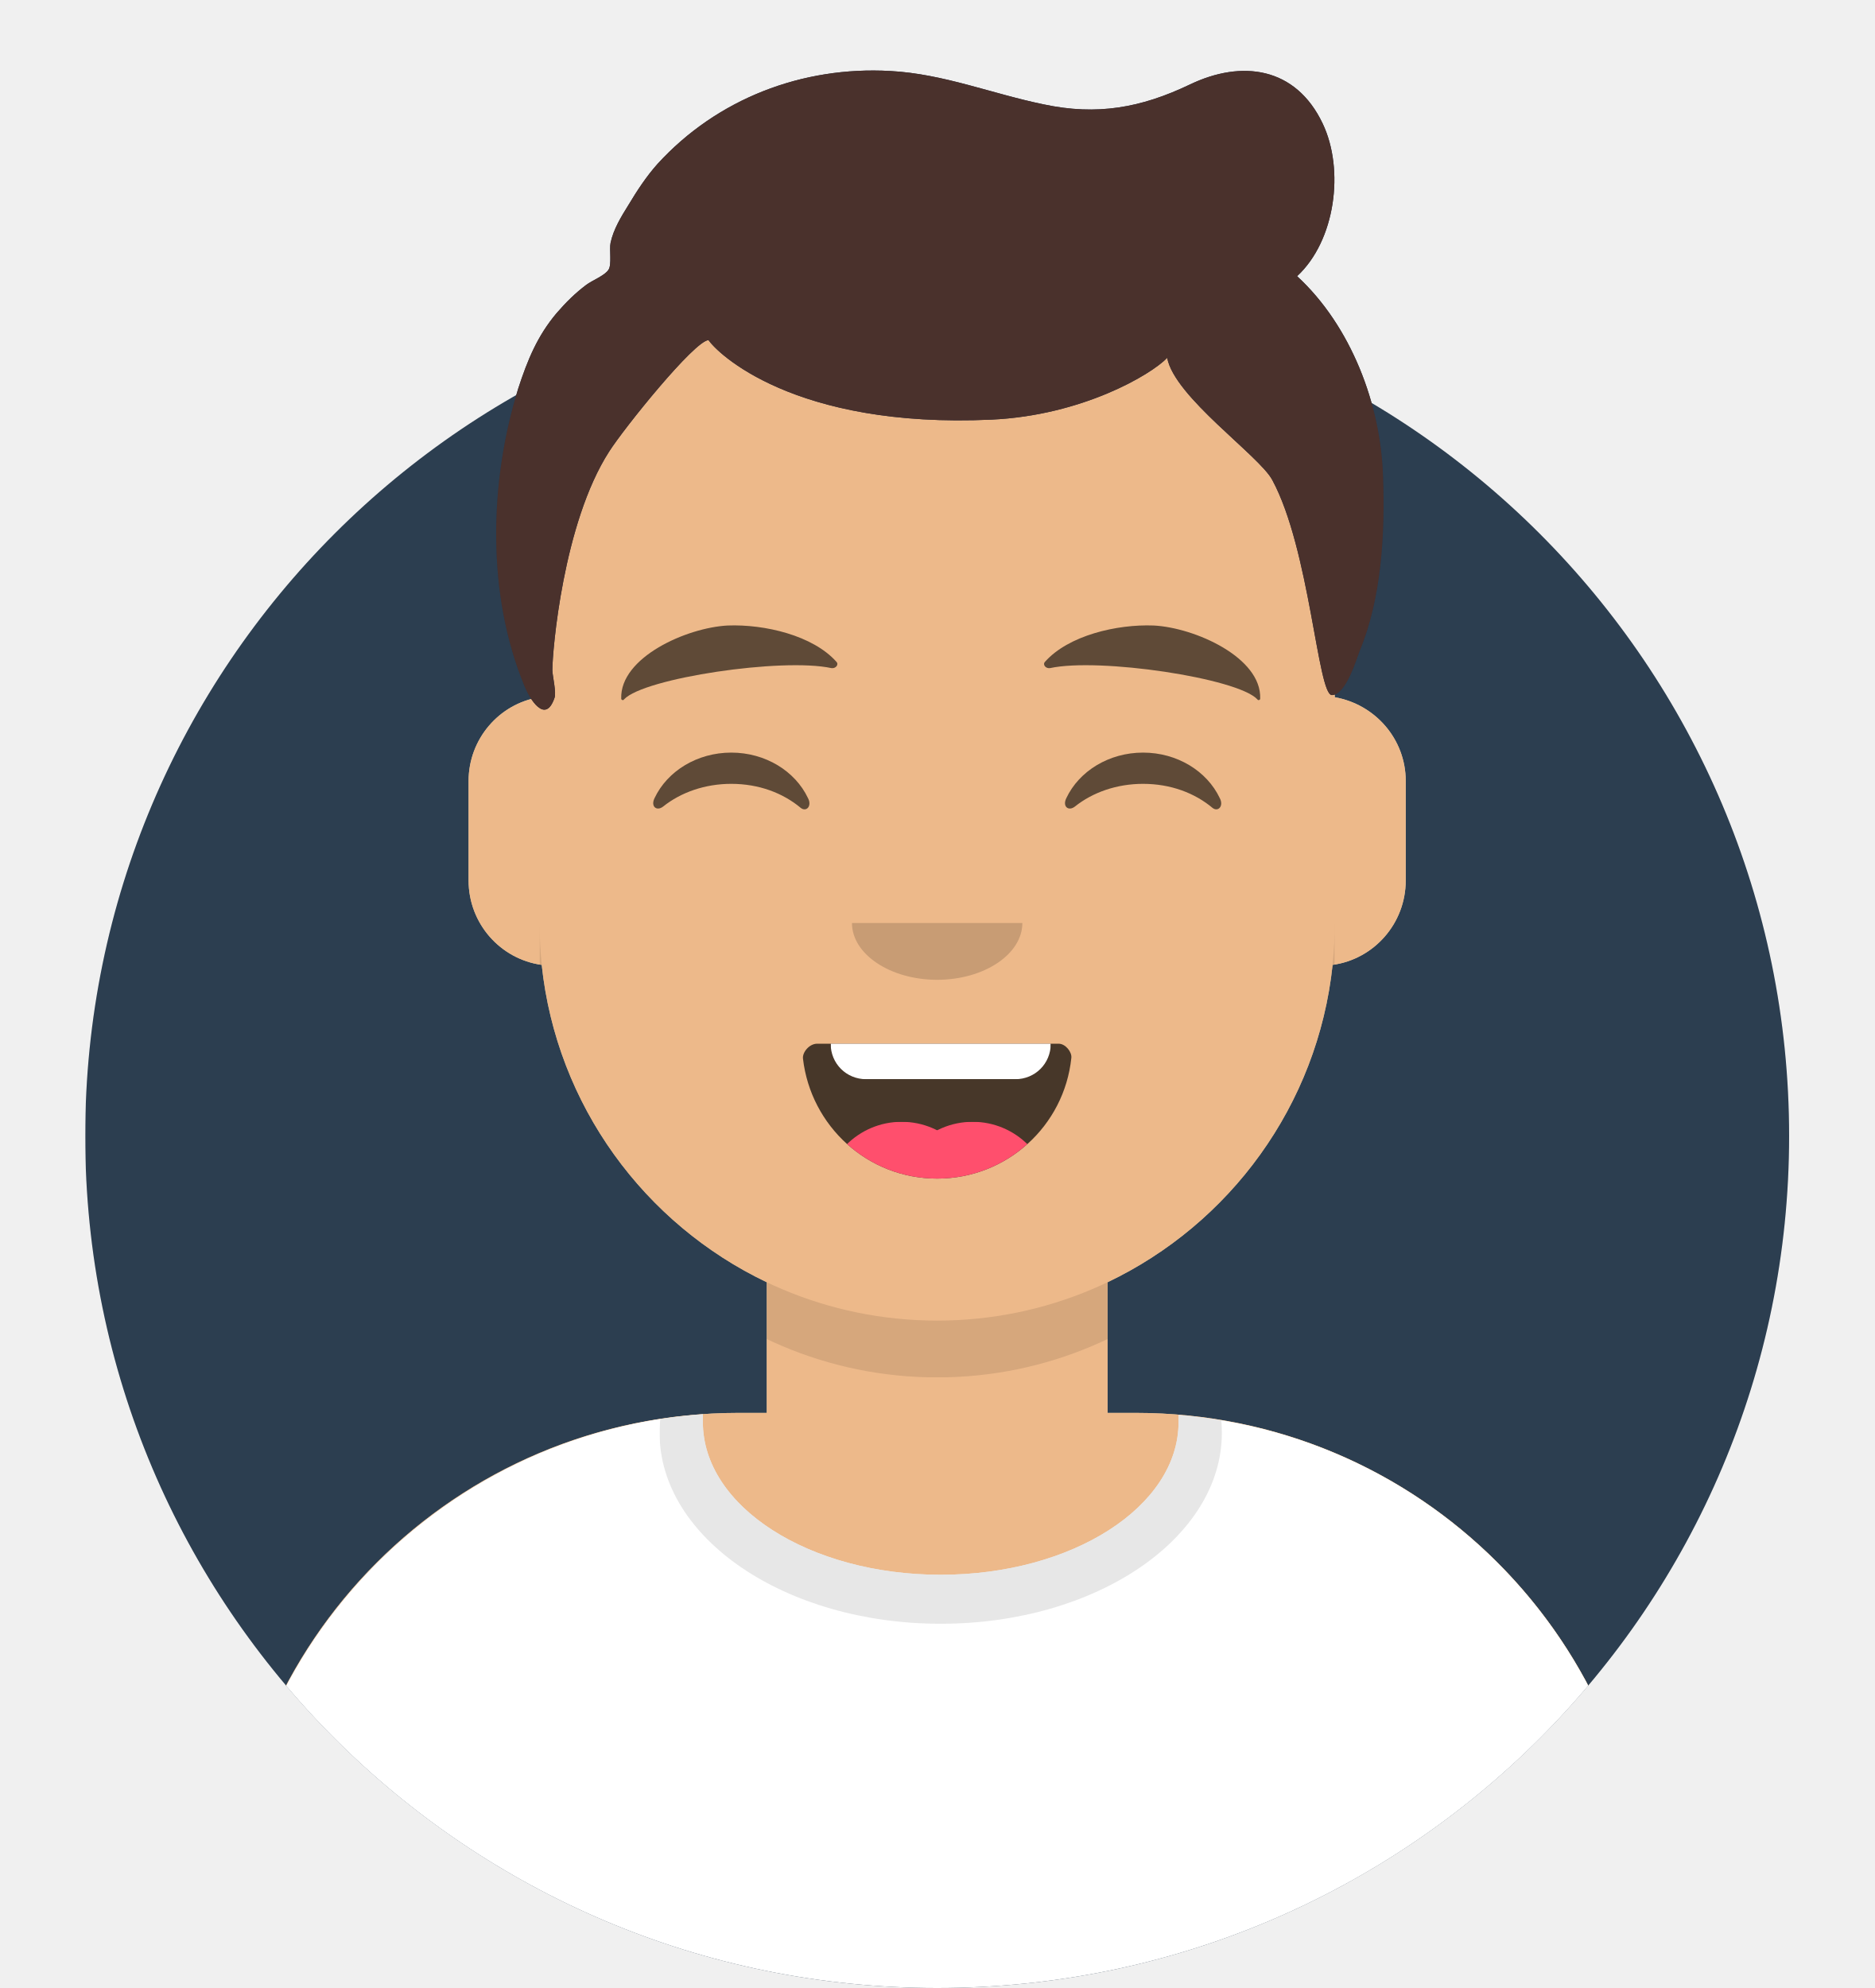
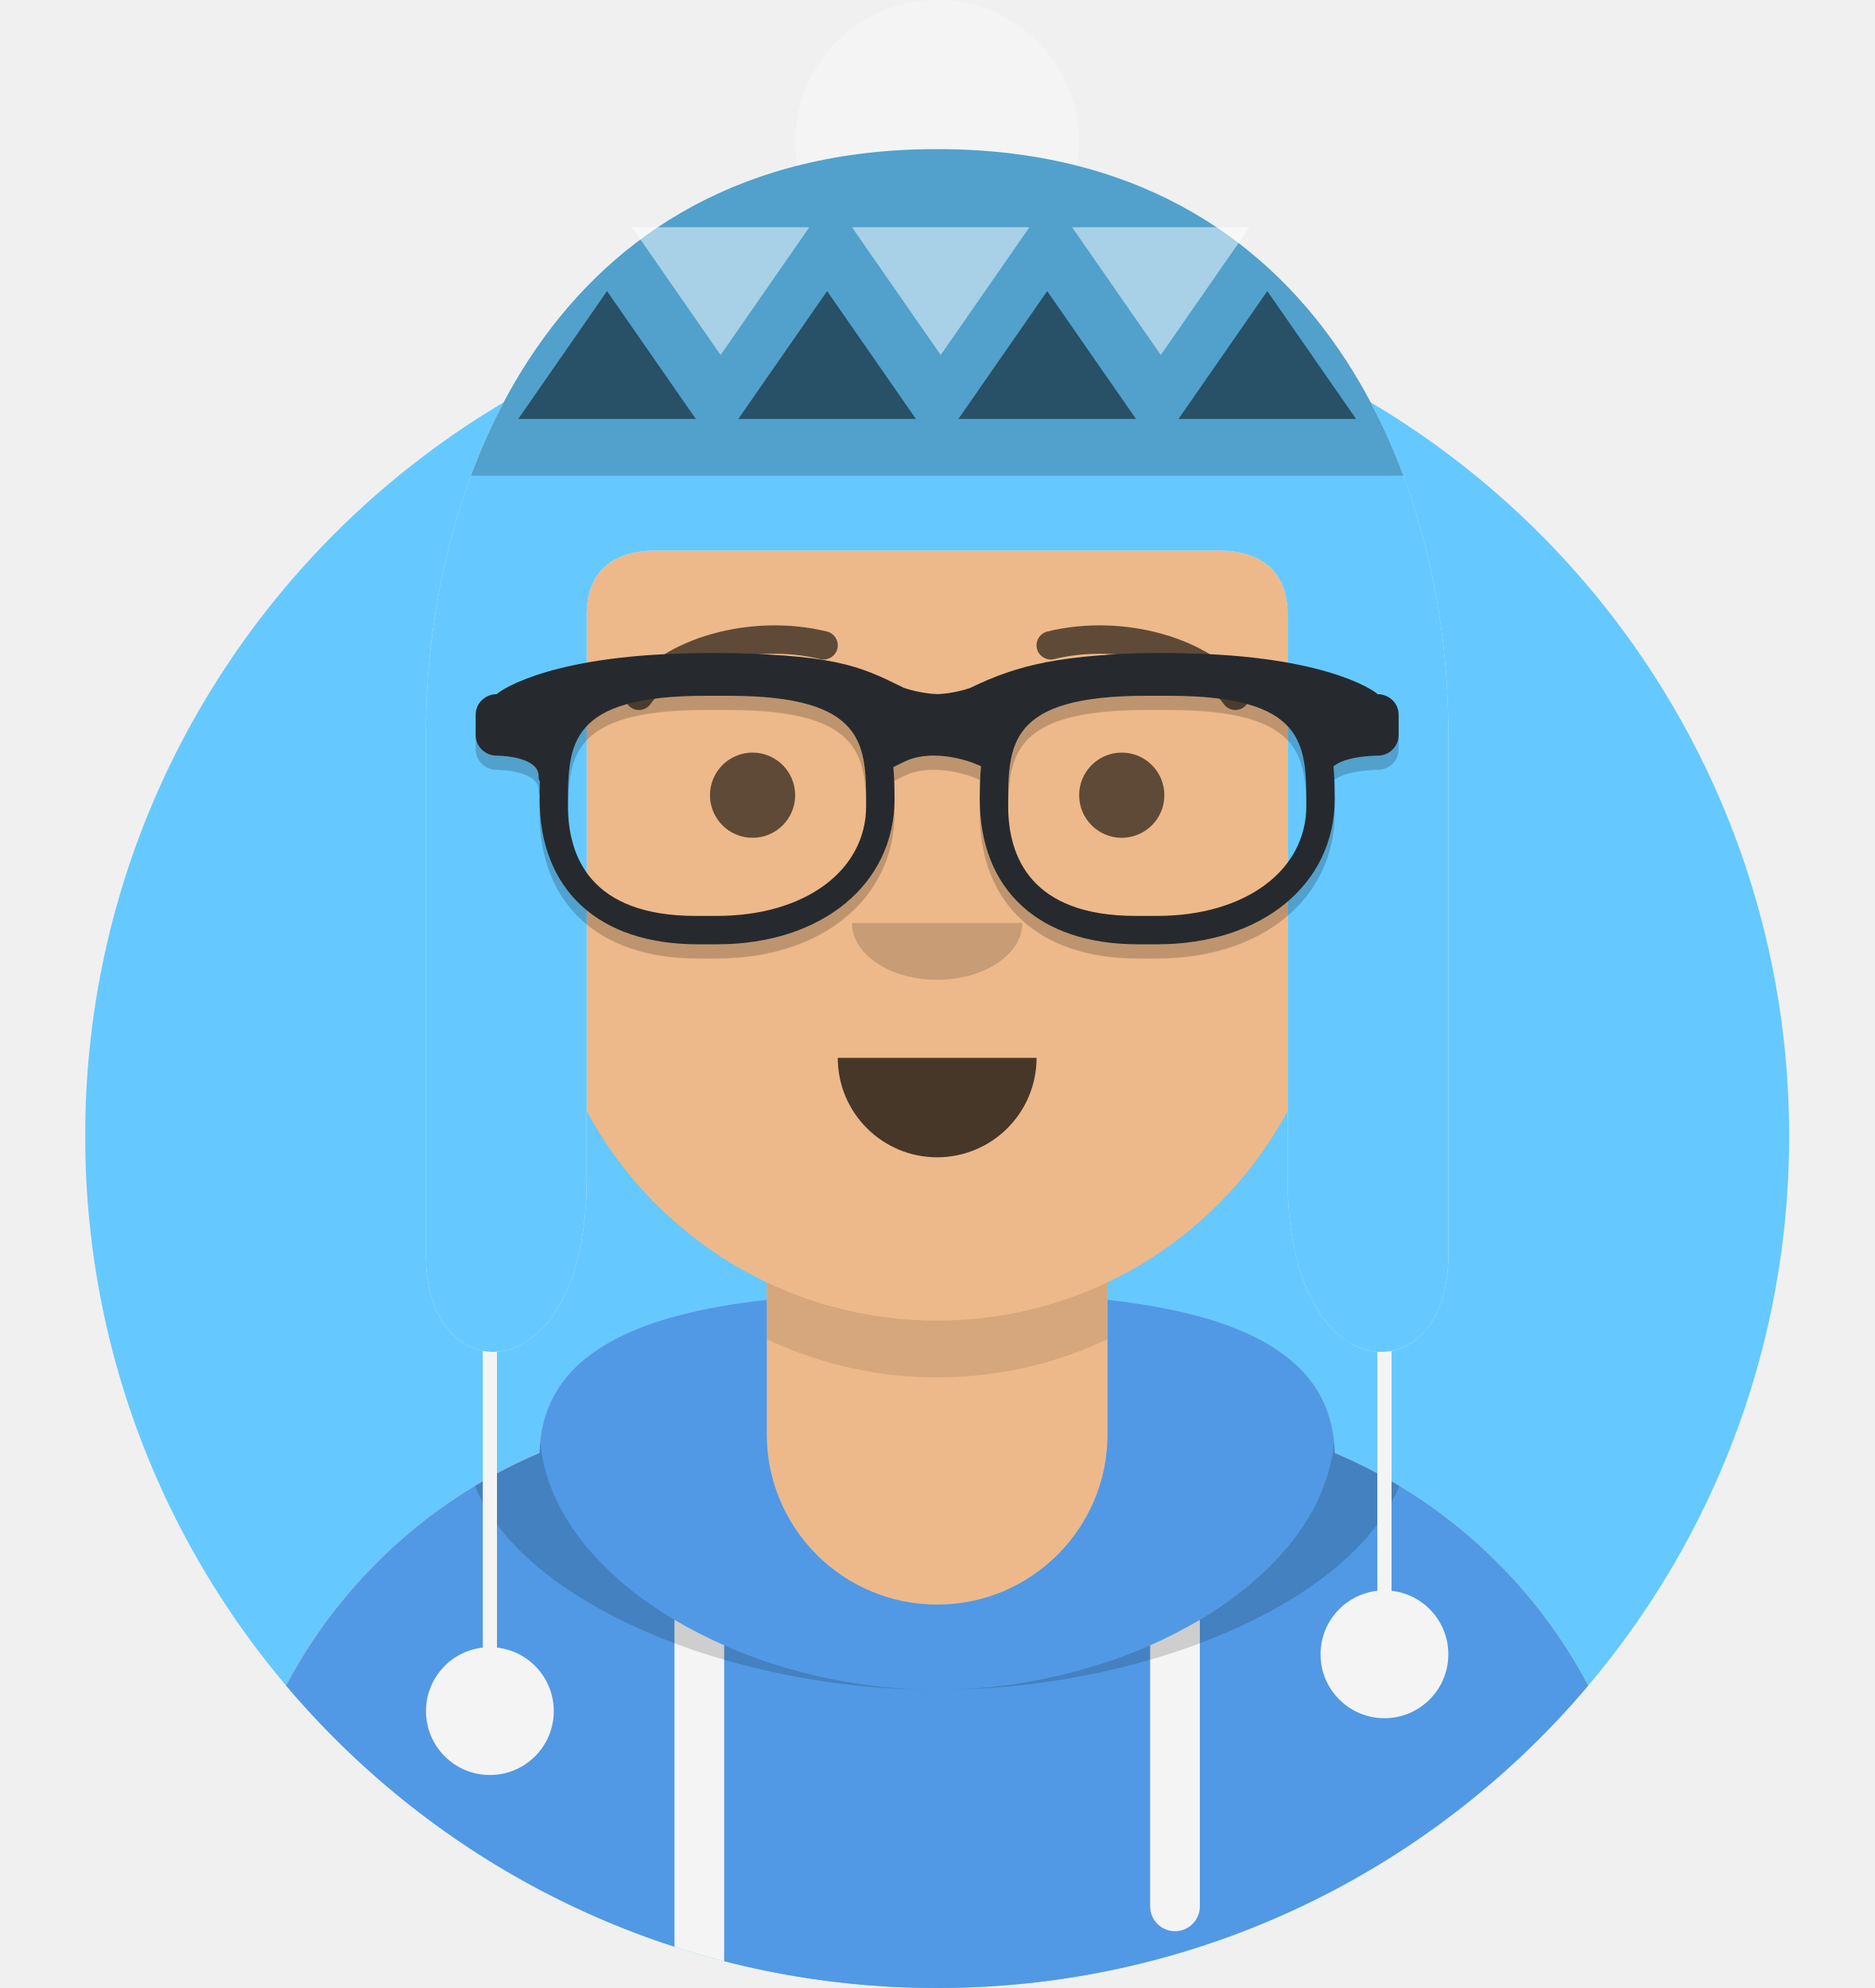
- <svg xmlns="http://www.w3.org/2000/svg" version="1.1" id="Layer_1" x="0px" y="0px" viewBox="0 0 264 280" style="enable-background:new 0 0 264 280;" xml:space="preserve">
-   <style type="text/css">
- 	.st0{fill-rule:evenodd;clip-rule:evenodd;fill:#E6E6E6;}
- 	.st1{filter:url(#Adobe_OpacityMaskFilter);}
- 	.st2{fill-rule:evenodd;clip-rule:evenodd;fill:#FFFFFF;}
- 	.st3{mask:url(#mask-2_1_);}
- 	.st4{fill-rule:evenodd;clip-rule:evenodd;fill:#2C3E50;}
- 	.st5{filter:url(#Adobe_OpacityMaskFilter_1_);}
- 	.st6{mask:url(#mask-4_1_);}
- 	.st7{fill-rule:evenodd;clip-rule:evenodd;fill:#D0C6AC;}
- 	.st8{filter:url(#Adobe_OpacityMaskFilter_2_);}
- 	.st9{mask:url(#mask-6_1_);}
- 	.st10{fill-rule:evenodd;clip-rule:evenodd;fill:#EDB98A;}
- 	.st11{filter:url(#Adobe_OpacityMaskFilter_3_);}
- 	.st12{mask:url(#mask-6_2_);fill-rule:evenodd;clip-rule:evenodd;fill-opacity:0.1;}
- 	.st13{filter:url(#Adobe_OpacityMaskFilter_4_);}
- 	.st14{mask:url(#react-mask-952_1_);}
- 	.st15{filter:url(#Adobe_OpacityMaskFilter_5_);}
- 	.st16{opacity:0.6;mask:url(#react-mask-952_2_);}
- 	.st17{fill-rule:evenodd;clip-rule:evenodd;fill-opacity:0.16;}
- 	.st18{fill-rule:evenodd;clip-rule:evenodd;fill-opacity:0.7;}
- 	.st19{filter:url(#Adobe_OpacityMaskFilter_6_);}
- 	.st20{mask:url(#react-mask-934_1_);fill-rule:evenodd;clip-rule:evenodd;fill:#FFFFFF;}
- 	.st21{filter:url(#Adobe_OpacityMaskFilter_7_);}
- 	.st22{mask:url(#react-mask-934_2_);}
- 	.st23{fill-rule:evenodd;clip-rule:evenodd;fill:#FF4F6D;}
- 	.st24{fill-rule:evenodd;clip-rule:evenodd;fill-opacity:0.6;}
- 	.st25{filter:url(#Adobe_OpacityMaskFilter_8_);}
- 	.st26{mask:url(#react-mask-925_1_);}
- 	.st27{fill-rule:evenodd;clip-rule:evenodd;fill:#28354B;}
- 	.st28{filter:url(#Adobe_OpacityMaskFilter_9_);}
- 	.st29{mask:url(#react-mask-924_1_);}
- 	.st30{fill-rule:evenodd;clip-rule:evenodd;fill:#4A312C;}
- </style>
-   <g>
-     <g transform="translate(-825, -1100)">
+ <svg xmlns="http://www.w3.org/2000/svg" xmlns:xlink="http://www.w3.org/1999/xlink" width="264px" height="280px" viewBox="0 0 264 280" version="1.1">
+   <defs>
+     <circle id="path-1" cx="120" cy="120" r="120" />
+     <path d="M12,160 C12,226.274 65.726,280 132,280 C198.274,280 252,226.274 252,160 L264,160 L264,-1.42108547e-14 L-3.19744231e-14,-1.42108547e-14 L-3.19744231e-14,160 L12,160 Z" id="path-3" />
+     <path d="M124,144.611 L124,163 L128,163 L128,163 C167.765,163 200,195.235 200,235 L200,244 L0,244 L0,235 C-4.86974701e-15,195.235 32.235,163 72,163 L72,163 L76,163 L76,144.611 C58.763,136.422 46.372,119.687 44.305,99.881 C38.48,99.058 34,94.052 34,88 L34,74 C34,68.054 38.325,63.118 44,62.166 L44,56 L44,56 C44,25.072 69.072,5.68137151e-15 100,0 L100,0 L100,0 C130.928,-5.68137151e-15 156,25.072 156,56 L156,62.166 C161.675,63.118 166,68.054 166,74 L166,88 C166,94.052 161.52,99.058 155.695,99.881 C153.628,119.687 141.237,136.422 124,144.611 Z" id="path-5" />
+   </defs>
+   <g id="Avataaar" stroke="none" stroke-width="1" fill="none" fill-rule="evenodd">
+     <g transform="translate(-825, -1100)" id="Avataaar/Circle">
      <g transform="translate(825, 1100)">
-         <g id="Circle" transform="translate(12, 40)">
-           <g id="Circle-Background">
-             <circle class="st0" cx="120" cy="120" r="120" />
-           </g>
-           <defs>
-             <filter id="Adobe_OpacityMaskFilter" filterUnits="userSpaceOnUse" x="0" y="0" width="240" height="240">
-               <feColorMatrix type="matrix" values="1 0 0 0 0  0 1 0 0 0  0 0 1 0 0  0 0 0 1 0" />
-             </filter>
-           </defs>
-           <mask maskUnits="userSpaceOnUse" x="0" y="0" width="240" height="240" id="mask-2_1_">
-             <g class="st1">
-               <circle id="path-1_1_" class="st2" cx="120" cy="120" r="120" />
-             </g>
+         <g id="Circle" stroke-width="1" fill-rule="evenodd" transform="translate(12, 40)">
+           <mask id="mask-2" fill="white">
+             <use xlink:href="#path-1" />
          </mask>
-           <g class="st3">
-             <rect class="st4" width="240" height="240" />
+           <use id="Circle-Background" fill="#E6E6E6" xlink:href="#path-1" />
+           <g id="Color/Palette/Blue-01" mask="url(#mask-2)" fill="#65C9FF">
+             <rect id="🖍Color" x="0" y="0" width="240" height="240" />
          </g>
        </g>
-         <g id="Mask">
- 			</g>
-         <defs>
-           <filter id="Adobe_OpacityMaskFilter_1_" filterUnits="userSpaceOnUse" x="-1" y="0" width="265" height="280">
-             <feColorMatrix type="matrix" values="1 0 0 0 0  0 1 0 0 0  0 0 1 0 0  0 0 0 1 0" />
-           </filter>
-         </defs>
-         <mask maskUnits="userSpaceOnUse" x="-1" y="0" width="265" height="280" id="mask-4_1_">
-           <g class="st5">
-             <path id="path-3_1_" class="st2" d="M12,160c0,66.3,53.7,120,120,120s120-53.7,120-120h12V0H0v160H12z" />
-           </g>
+         <mask id="mask-4" fill="white">
+           <use xlink:href="#path-3" />
        </mask>
-         <g id="Avataaar" class="st6">
+         <g id="Mask" />
+         <g id="Avataaar" stroke-width="1" fill-rule="evenodd" mask="url(#mask-4)">
          <g id="Body" transform="translate(32, 36)">
-             <g>
-               <path class="st7" d="M124,144.6V163h4l0,0c39.8,0,72,32.2,72,72v9H0v-9c0-39.8,32.2-72,72-72l0,0h4v-18.4        c-17.2-8.2-29.6-24.9-31.7-44.7C38.5,99.1,34,94.1,34,88V74c0-5.9,4.3-10.9,10-11.8V56l0,0c0-30.9,25.1-56,56-56l0,0l0,0        c30.9,0,56,25.1,56,56v6.2c5.7,1,10,5.9,10,11.8v14c0,6.1-4.5,11.1-10.3,11.9C153.6,119.7,141.2,136.4,124,144.6z" />
-             </g>
-             <defs>
-               <filter id="Adobe_OpacityMaskFilter_2_" filterUnits="userSpaceOnUse" x="-32" y="0" width="264" height="244">
-                 <feColorMatrix type="matrix" values="1 0 0 0 0  0 1 0 0 0  0 0 1 0 0  0 0 0 1 0" />
-               </filter>
-             </defs>
-             <mask maskUnits="userSpaceOnUse" x="-32" y="0" width="264" height="244" id="mask-6_1_">
-               <g class="st8">
-                 <path id="path-5_1_" class="st2" d="M124,144.6V163h4l0,0c39.8,0,72,32.2,72,72v9H0v-9c0-39.8,32.2-72,72-72l0,0h4v-18.4         c-17.2-8.2-29.6-24.9-31.7-44.7C38.5,99.1,34,94.1,34,88V74c0-5.9,4.3-10.9,10-11.8V56l0,0c0-30.9,25.1-56,56-56l0,0l0,0         c30.9,0,56,25.1,56,56v6.2c5.7,1,10,5.9,10,11.8v14c0,6.1-4.5,11.1-10.3,11.9C153.6,119.7,141.2,136.4,124,144.6z" />
-               </g>
+             <mask id="mask-6" fill="white">
+               <use xlink:href="#path-5" />
            </mask>
-             <g class="st9">
-               <g id="Color" transform="translate(-32, 0)">
-                 <rect class="st10" width="264" height="244" />
+             <use fill="#D0C6AC" xlink:href="#path-5" />
+             <g id="Skin/👶🏽-03-Brown" mask="url(#mask-6)" fill="#EDB98A">
+               <g transform="translate(-32, 0)" id="Color">
+                 <rect x="0" y="0" width="264" height="244" />
              </g>
            </g>
+             <path d="M156,79 L156,102 C156,132.928 130.928,158 100,158 C69.072,158 44,132.928 44,102 L44,79 L44,94 C44,124.928 69.072,150 100,150 C130.928,150 156,124.928 156,94 L156,79 Z" id="Neck-Shadow" fill-opacity="0.1" fill="#000000" mask="url(#mask-6)" />
+           </g>
+           <g id="Clothing/Hoodie" transform="translate(0, 170)">
            <defs>
-               <filter id="Adobe_OpacityMaskFilter_3_" filterUnits="userSpaceOnUse" x="44" y="79" width="112" height="79">
-                 <feColorMatrix type="matrix" values="1 0 0 0 0  0 1 0 0 0  0 0 1 0 0  0 0 0 1 0" />
-               </filter>
+               <path d="M108,13.071 C90.081,15.076 76.28,20.552 76.004,34.645 C50.146,45.568 32,71.165 32,100.999 L32,100.999 L32,110 L232,110 L232,100.999 C232,71.165 213.854,45.568 187.996,34.645 C187.72,20.552 173.919,15.076 156,13.071 L156,32 L156,32 C156,45.255 145.255,56 132,56 L132,56 C118.745,56 108,45.255 108,32 L108,13.071 Z" id="react-path-68" />
            </defs>
-             <mask maskUnits="userSpaceOnUse" x="44" y="79" width="112" height="79" id="mask-6_2_">
-               <g class="st11">
-                 <path id="path-5_2_" class="st2" d="M124,144.6V163h4l0,0c39.8,0,72,32.2,72,72v9H0v-9c0-39.8,32.2-72,72-72l0,0h4v-18.4         c-17.2-8.2-29.6-24.9-31.7-44.7C38.5,99.1,34,94.1,34,88V74c0-5.9,4.3-10.9,10-11.8V56l0,0c0-30.9,25.1-56,56-56l0,0l0,0         c30.9,0,56,25.1,56,56v6.2c5.7,1,10,5.9,10,11.8v14c0,6.1-4.5,11.1-10.3,11.9C153.6,119.7,141.2,136.4,124,144.6z" />
+             <mask id="react-mask-69" fill="white">
+               <use xlink:href="#react-path-68" />
+             </mask>
+             <use id="Hoodie" fill="#B7C1DB" fill-rule="evenodd" xlink:href="#react-path-68" />
+             <g id="Color/Palette/Gray-01" mask="url(#react-mask-69)" fill-rule="evenodd" fill="#5199E4">
+               <rect id="🖍Color" x="0" y="0" width="264" height="110" />
+             </g>
+             <path d="M102,61.739 L102,110 L95,110 L95,58.15 C97.204,59.46 99.547,60.661 102,61.739 Z M169,58.15 L169,98.5 C169,100.433 167.433,102 165.5,102 C163.567,102 162,100.433 162,98.5 L162,61.739 C164.453,60.661 166.796,59.46 169,58.15 Z" id="Straps" fill="#F4F4F4" fill-rule="evenodd" mask="url(#react-mask-69)" />
+             <path d="M90.96,12.724 C75.909,15.571 65.5,21.243 65.5,32.308 C65.5,52.02 98.538,68 132,68 C165.462,68 198.5,52.02 198.5,32.308 C198.5,21.243 188.091,15.571 173.04,12.724 C182.125,16.074 188,21.706 188,31.077 C188,51.469 160.179,68 132,68 C103.821,68 76,51.469 76,31.077 C76,21.706 81.875,16.074 90.96,12.724 Z" id="Shadow" fill-opacity="0.16" fill="#000000" fill-rule="evenodd" mask="url(#react-mask-69)" />
+           </g>
+           <g id="Face" transform="translate(76, 82)" fill="#000000">
+             <g id="Mouth/Default" transform="translate(2, 52)" fill-opacity="0.7">
+               <path d="M40,15 C40,22.732 46.268,29 54,29 L54,29 C61.732,29 68,22.732 68,15" id="Mouth" />
+             </g>
+             <g id="Nose/Default" transform="translate(28, 40)" fill-opacity="0.16">
+               <path d="M16,8 C16,12.418 21.373,16 28,16 L28,16 C34.627,16 40,12.418 40,8" id="Nose" />
+             </g>
+             <g id="Eyes/Default-😀" transform="translate(0, 8)" fill-opacity="0.6">
+               <circle id="Eye" cx="30" cy="22" r="6" />
+               <circle id="Eye" cx="82" cy="22" r="6" />
+             </g>
+             <g id="Eyebrow/Outline/Default" fill-opacity="0.6">
+               <g id="I-Browse" transform="translate(12, 6)">
+                 <path d="M3.63,11.159 C7.545,5.65 18.278,2.561 27.523,4.831 C28.596,5.095 29.679,4.439 29.942,3.366 C30.206,2.293 29.55,1.21 28.477,0.947 C17.74,-1.69 5.312,1.887 0.37,8.841 C-0.27,9.742 -0.059,10.99 0.841,11.63 C1.742,12.27 2.99,12.059 3.63,11.159 Z" id="Eyebrow" fill-rule="nonzero" />
+                 <path d="M61.63,11.159 C65.545,5.65 76.278,2.561 85.523,4.831 C86.596,5.095 87.679,4.439 87.942,3.366 C88.206,2.293 87.55,1.21 86.477,0.947 C75.74,-1.69 63.312,1.887 58.37,8.841 C57.73,9.742 57.941,10.99 58.841,11.63 C59.742,12.27 60.99,12.059 61.63,11.159 Z" id="Eyebrow" fill-rule="nonzero" transform="translate(73.00015, 6.039198) scale(-1, 1) translate(-73.00015, -6.039198) " />
              </g>
-             </mask>
-             <path id="Neck-Shadow" class="st12" d="M156,79v23c0,30.9-25.1,56-56,56s-56-25.1-56-56V79v15c0,30.9,25.1,56,56,56       s56-25.1,56-56V79z" />
-           </g>
-           <g transform="translate(0, 170)">
-             <g id="Clothes">
-               <path class="st0" d="M166,29.3c37,3,66,34,66,71.8v8.9H32v-8.9C32,63,61.6,31.8,99,29.2c0,0.4,0,0.7,0,1.1        c0,11.9,15,21.5,33.5,21.5S166,42.2,166,30.3C166,30,166,29.6,166,29.3z" />
-             </g>
-             <defs>
-               <filter id="Adobe_OpacityMaskFilter_4_" filterUnits="userSpaceOnUse" x="0" y="0" width="264" height="110">
-                 <feColorMatrix type="matrix" values="1 0 0 0 0  0 1 0 0 0  0 0 1 0 0  0 0 0 1 0" />
-               </filter>
-             </defs>
-             <mask maskUnits="userSpaceOnUse" x="0" y="0" width="264" height="110" id="react-mask-952_1_">
-               <g class="st13">
-                 <path id="react-path-951_1_" class="st2" d="M166,29.3c37,3,66,34,66,71.8v8.9H32v-8.9C32,63,61.6,31.8,99,29.2         c0,0.4,0,0.7,0,1.1c0,11.9,15,21.5,33.5,21.5S166,42.2,166,30.3C166,30,166,29.6,166,29.3z" />
-               </g>
-             </mask>
-             <g class="st14">
-               <rect class="st2" width="264" height="110" />
-             </g>
-             <defs>
-               <filter id="Adobe_OpacityMaskFilter_5_" filterUnits="userSpaceOnUse" x="92.9" y="4.9" width="79.3" height="53.8">
-                 <feColorMatrix type="matrix" values="1 0 0 0 0  0 1 0 0 0  0 0 1 0 0  0 0 0 1 0" />
-               </filter>
-             </defs>
-             <mask maskUnits="userSpaceOnUse" x="92.9" y="4.9" width="79.3" height="53.8" id="react-mask-952_2_">
-               <g class="st15">
-                 <path id="react-path-951_2_" class="st2" d="M166,29.3c37,3,66,34,66,71.8v8.9H32v-8.9C32,63,61.6,31.8,99,29.2         c0,0.4,0,0.7,0,1.1c0,11.9,15,21.5,33.5,21.5S166,42.2,166,30.3C166,30,166,29.6,166,29.3z" />
-               </g>
-             </mask>
-             <g id="Shadowy" class="st16">
-               <g transform="translate(92, 4)">
-                 <ellipse class="st17" cx="40.5" cy="27.8" rx="39.6" ry="26.9" />
-               </g>
-             </g>
-           </g>
-           <g id="Face" transform="translate(76, 82)">
-             <g transform="translate(2, 52)">
-               <g id="Mouth">
-                 <path class="st18" d="M35.1,15.1C36.2,24.6,44.2,32,54,32c9.8,0,17.9-7.4,18.9-17c0.1-0.8-0.8-2-1.8-2c-14.9,0-26.3,0-34,0         C36,13,35,14.2,35.1,15.1z" />
-               </g>
-               <defs>
-                 <filter id="Adobe_OpacityMaskFilter_6_" filterUnits="userSpaceOnUse" x="39" y="2" width="31" height="16">
-                   <feColorMatrix type="matrix" values="1 0 0 0 0  0 1 0 0 0  0 0 1 0 0  0 0 0 1 0" />
-                 </filter>
-               </defs>
-               <mask maskUnits="userSpaceOnUse" x="39" y="2" width="31" height="16" id="react-mask-934_1_">
-                 <g class="st19">
-                   <path id="react-path-933_1_" class="st2" d="M35.1,15.1C36.2,24.6,44.2,32,54,32c9.8,0,17.9-7.4,18.9-17          c0.1-0.8-0.8-2-1.8-2c-14.9,0-26.3,0-34,0C36,13,35,14.2,35.1,15.1z" />
-                 </g>
-               </mask>
-               <path id="Teeth" class="st20" d="M44,2h21c2.8,0,5,2.2,5,5v6c0,2.8-2.2,5-5,5H44c-2.8,0-5-2.2-5-5V7C39,4.2,41.2,2,44,2z" />
-               <defs>
-                 <filter id="Adobe_OpacityMaskFilter_7_" filterUnits="userSpaceOnUse" x="38" y="24" width="32" height="22">
-                   <feColorMatrix type="matrix" values="1 0 0 0 0  0 1 0 0 0  0 0 1 0 0  0 0 0 1 0" />
-                 </filter>
-               </defs>
-               <mask maskUnits="userSpaceOnUse" x="38" y="24" width="32" height="22" id="react-mask-934_2_">
-                 <g class="st21">
-                   <path id="react-path-933_2_" class="st2" d="M35.1,15.1C36.2,24.6,44.2,32,54,32c9.8,0,17.9-7.4,18.9-17          c0.1-0.8-0.8-2-1.8-2c-14.9,0-26.3,0-34,0C36,13,35,14.2,35.1,15.1z" />
-                 </g>
-               </mask>
-               <g id="Tongue" class="st22">
-                 <g transform="translate(38, 24)">
-                   <circle class="st23" cx="11" cy="11" r="11" />
-                   <circle class="st23" cx="21" cy="11" r="11" />
-                 </g>
-               </g>
-             </g>
-             <g transform="translate(28, 40)">
-               <path id="Nose" class="st17" d="M16,8c0,4.4,5.4,8,12,8l0,0c6.6,0,12-3.6,12-8" />
-             </g>
-             <g transform="translate(0, 8)">
-               <path id="Squint" class="st24" d="M16.2,22.4C18,18.6,22.2,16,27,16c4.8,0,9,2.6,10.8,6.4c0.6,1.1-0.2,2-1,1.4        c-2.5-2.1-5.9-3.4-9.8-3.4c-3.7,0-7.1,1.2-9.6,3.2C16.5,24.3,15.6,23.6,16.2,22.4z" />
-               <path class="st24" d="M74.2,22.4C76,18.6,80.2,16,85,16c4.8,0,9,2.6,10.8,6.4c0.6,1.1-0.2,2-1,1.4c-2.5-2.1-5.9-3.4-9.8-3.4        c-3.7,0-7.1,1.2-9.6,3.2C74.5,24.3,73.6,23.6,74.2,22.4z" />
-             </g>
-             <g>
-               <path id="Eyebrow" class="st24" d="M26.5,6.1c-5.8,0.3-15.2,4.5-15,10.3c0,0.2,0.3,0.3,0.4,0.1c2.8-3,22.3-5.9,29.2-4.4        c0.6,0.1,1.1-0.5,0.7-0.9C38.5,7.5,31.7,5.9,26.5,6.1" />
-               <path class="st24" d="M86.5,6.1c5.8,0.3,15.2,4.5,15,10.3c0,0.2-0.3,0.3-0.4,0.1c-2.8-3-22.3-5.9-29.2-4.4        c-0.6,0.1-1.1-0.5-0.7-0.9C74.5,7.5,81.3,5.9,86.5,6.1" />
            </g>
          </g>
          <g id="Top">
            <defs>
-               <filter id="Adobe_OpacityMaskFilter_8_" filterUnits="userSpaceOnUse" x="-1" y="0" width="264" height="280">
-                 <feColorMatrix type="matrix" values="1 0 0 0 0  0 1 0 0 0  0 0 1 0 0  0 0 0 1 0" />
-               </filter>
+               <rect id="react-path-92" x="0" y="0" width="264" height="280" />
+               <path d="M72,21 C126.773,21 144,68.803 144,103.045 L144,176.91 C144,196.405 121.367,196.447 121.367,165.989 L121.367,86.535 C121.367,80.46 117.635,77.535 111.551,77.535 L72,77.535 L32.449,77.535 C26.365,77.535 22.633,80.46 22.633,86.535 L22.633,165.989 C22.633,196.447 -1.41137102e-14,196.405 0,176.91 L0,103.045 C-7.11930515e-15,68.803 17.227,21 72,21 Z" id="react-path-90" />
+               <path d="M101.428,98.169 C98.915,100.463 96.237,101.494 92.853,100.773 C92.271,100.649 89.896,96.235 84,96.235 C78.103,96.235 75.729,100.649 75.147,100.773 C71.762,101.494 69.085,100.463 66.571,98.169 C61.846,93.856 57.917,87.908 60.278,81.419 C61.508,78.037 63.51,74.324 67.151,73.246 C71.038,72.096 76.497,73.244 80.415,72.458 C81.684,72.204 83.071,71.751 84,71 C84.929,71.751 86.316,72.204 87.585,72.458 C91.503,73.244 96.961,72.096 100.849,73.246 C104.49,74.324 106.491,78.037 107.722,81.419 C110.083,87.908 106.154,93.856 101.428,98.169 M140.081,26 C136.671,34.4 137.988,44.858 137.357,53.676 C136.844,60.843 135.337,71.586 128.973,76.215 C125.718,78.582 119.794,82.56 115.542,81.45 C112.615,80.686 112.302,72.29 108.455,69.147 C104.092,65.582 98.643,64.016 93.149,64.258 C90.779,64.362 85.984,64.337 84,66.16 C82.016,64.337 77.222,64.362 74.851,64.258 C69.357,64.016 63.908,65.582 59.545,69.147 C55.698,72.29 55.386,80.686 52.458,81.45 C48.206,82.56 42.282,78.582 39.027,76.215 C32.662,71.586 31.156,60.843 30.643,53.676 C30.012,44.858 31.329,34.4 27.919,26 C26.26,26 27.354,42.129 27.354,42.129 L27.354,62.485 C27.386,77.773 36.935,100.655 58.108,109.393 C63.286,111.53 75.015,115 84,115 C92.985,115 104.714,111.86 109.892,109.723 C131.065,100.986 140.614,77.773 140.646,62.485 L140.646,42.129 C140.646,42.129 141.74,26 140.081,26" id="react-path-91" />
            </defs>
-             <mask maskUnits="userSpaceOnUse" x="-1" y="0" width="264" height="280" id="react-mask-925_1_">
-               <g class="st25">
-                 <rect id="react-path-927_1_" class="st2" width="264" height="280" />
+             <mask id="react-mask-88" fill="white">
+               <use xlink:href="#react-path-92" />
+             </mask>
+             <g id="Mask" />
+             <g id="Top/Accessories/Winter-Hat-2" transform="translate(-1, 0)">
+               <g id="hat" stroke-width="1" fill-rule="evenodd" transform="translate(61, 0)">
+                 <g id="string" transform="translate(0, 176)" fill="#F4F4F4">
+                   <circle id="puff" cx="9" cy="65" r="9" />
+                   <rect x="8" y="0" width="2" height="58" />
+                 </g>
+                 <g id="string" transform="translate(126, 168)" fill="#F4F4F4">
+                   <circle id="puff" cx="9" cy="65" r="9" />
+                   <rect x="8" y="0" width="2" height="58" />
+                 </g>
+                 <circle id="puff" fill="#F4F4F4" cx="72" cy="20" r="20" />
+                 <mask id="react-mask-89" fill="white">
+                   <use xlink:href="#react-path-90" />
+                 </mask>
+                 <use id="Combined-Shape" fill="#F4F4F4" xlink:href="#react-path-90" />
+                 <g id="Color/Palette/Gray-01" mask="url(#react-mask-89)" fill-rule="evenodd" fill="#65C9FF">
+                   <rect id="🖍Color" x="0" y="0" width="264" height="280" />
+                 </g>
+                 <rect id="color-dark" fill-opacity="0.2" fill="#000000" x="-1" y="21" width="146" height="46" mask="url(#react-mask-89)" />
+                 <g id="light-triangles" transform="translate(29, 32)" fill="#FFFFFF" fill-opacity="0.5">
+                   <polygon id="Triangle" transform="translate(12.5, 9) rotate(180) translate(-12.5, -9) " points="12.5 0 25 18 0 18" />
+                   <polygon id="Triangle" transform="translate(43.5, 9) rotate(180) translate(-43.5, -9) " points="43.5 0 56 18 31 18" />
+                   <polygon id="Triangle" transform="translate(74.5, 9) rotate(180) translate(-74.5, -9) " points="74.5 0 87 18 62 18" />
+                 </g>
+                 <g id="dark-triangles" transform="translate(13, 41)" fill="#000000" fill-opacity="0.5">
+                   <polygon id="Triangle" points="12.5 0 25 18 0 18" />
+                   <polygon id="Triangle" points="43.5 0 56 18 31 18" />
+                   <polygon id="Triangle" points="74.5 0 87 18 62 18" />
+                   <polygon id="Triangle" points="105.5 0 118 18 93 18" />
+                 </g>
              </g>
-             </mask>
-             <g class="st26">
-               <g transform="translate(-1, 0)">
-                 <g id="Short-Hair">
-                   <path class="st27" d="M183.7,38.9c5.4-5,6.7-15,3.6-21.5c-3.8-8-11.4-9-18.7-5.5c-6.9,3.3-13.1,4.4-20.6,2.8          c-7.3-1.5-14.1-4.3-21.6-4.7C114,9.3,102,13.9,93.6,23.1c-1.6,1.8-2.9,3.8-4.1,5.8c-1,1.6-2.1,3.4-2.5,5.3          c-0.2,0.9,0.2,3.1-0.3,3.8c-0.5,0.8-2.3,1.5-3.1,2.1c-1.6,1.2-2.9,2.5-4.2,4c-2.7,3.2-4.1,6.6-5.4,10.6          c-4.1,13.2-4.5,29,0.9,42c0.7,1.7,2.9,5.4,4.2,1.6c0.3-0.7-0.3-3.2-0.3-3.9c0-2.7,1.5-20.7,8-30.8c2.1-3.3,12-15.6,14-15.7          c1.1,1.7,11.9,12.5,39.9,11.2c12.7-0.6,22.4-6.3,24.7-8.7c1,5.5,13,13.8,14.8,17.2c5.3,9.8,6.4,30.3,8.4,30.3          s3.5-5.2,3.9-6.2c3.1-7.4,3.6-16.6,3.3-24.6C195.5,57,191.3,45.9,183.7,38.9z" />
-                 </g>
+               <g id="Top/_Resources/Prescription-02" fill="none" transform="translate(62, 85)" stroke-width="1">
                <defs>
-                   <filter id="Adobe_OpacityMaskFilter_9_" filterUnits="userSpaceOnUse" x="0" y="0" width="264" height="280">
-                     <feColorMatrix type="matrix" values="1 0 0 0 0  0 1 0 0 0  0 0 1 0 0  0 0 0 1 0" />
+                   <filter x="-0.8%" y="-2.4%" width="101.5%" height="109.8%" filterUnits="objectBoundingBox" id="react-filter-93">
+                     <feOffset dx="0" dy="2" in="SourceAlpha" result="shadowOffsetOuter1" />
+                     <feColorMatrix values="0 0 0 0 0   0 0 0 0 0   0 0 0 0 0  0 0 0 0.2 0" type="matrix" in="shadowOffsetOuter1" result="shadowMatrixOuter1" />
+                     <feMerge>
+                       <feMergeNode in="shadowMatrixOuter1" />
+                       <feMergeNode in="SourceGraphic" />
+                     </feMerge>
                  </filter>
                </defs>
-                 <mask maskUnits="userSpaceOnUse" x="0" y="0" width="264" height="280" id="react-mask-924_1_">
-                   <g class="st28">
-                     <path id="react-path-926_1_" class="st2" d="M183.7,38.9c5.4-5,6.7-15,3.6-21.5c-3.8-8-11.4-9-18.7-5.5           c-6.9,3.3-13.1,4.4-20.6,2.8c-7.3-1.5-14.1-4.3-21.6-4.7C114,9.3,102,13.9,93.6,23.1c-1.6,1.8-2.9,3.8-4.1,5.8           c-1,1.6-2.1,3.4-2.5,5.3c-0.2,0.9,0.2,3.1-0.3,3.8c-0.5,0.8-2.3,1.5-3.1,2.1c-1.6,1.2-2.9,2.5-4.2,4           c-2.7,3.2-4.1,6.6-5.4,10.6c-4.1,13.2-4.5,29,0.9,42c0.7,1.7,2.9,5.4,4.2,1.6c0.3-0.7-0.3-3.2-0.3-3.9           c0-2.7,1.5-20.7,8-30.8c2.1-3.3,12-15.6,14-15.7c1.1,1.7,11.9,12.5,39.9,11.2c12.7-0.6,22.4-6.3,24.7-8.7           c1,5.5,13,13.8,14.8,17.2c5.3,9.8,6.4,30.3,8.4,30.3s3.5-5.2,3.9-6.2c3.1-7.4,3.6-16.6,3.3-24.6           C195.5,57,191.3,45.9,183.7,38.9z" />
-                   </g>
-                 </mask>
-                 <g class="st29">
-                   <g transform="translate(0, 0) ">
-                     <rect class="st30" width="264" height="280" />
-                   </g>
+                 <g id="Wayfarers" filter="url(#react-filter-93)" transform="translate(6, 7)" fill="#252C2F">
+                   <path d="M34,41 L31.242,41 C17.315,41 9,33.336 9,20.5 C9,10.127 10.817,0 32.53,0 L35.47,0 C57.183,0 59,10.127 59,20.5 C59,32.569 48.721,41 34,41 Z M32.385,6 C13,6 13,12.841 13,21.502 C13,28.572 16.116,37 30.971,37 L34,37 C46.365,37 55,30.627 55,21.502 C55,12.841 55,6 35.615,6 L32.385,6 Z" id="Left" fill-rule="nonzero" />
+                   <path d="M96,41 L93.242,41 C79.315,41 71,33.336 71,20.5 C71,10.127 72.817,0 94.53,0 L97.47,0 C119.183,0 121,10.127 121,20.5 C121,32.569 110.721,41 96,41 Z M94.385,6 C75,6 75,12.841 75,21.502 C75,28.572 78.119,37 92.971,37 L96,37 C108.365,37 117,30.627 117,21.502 C117,12.841 117,6 97.615,6 L94.385,6 Z" id="Right" fill-rule="nonzero" />
+                   <path d="M2.955,5.772 C3.646,5.096 11.21,0 32.5,0 C50.351,0 54.13,1.853 59.85,4.652 L60.269,4.859 C60.667,4.999 62.7,5.69 65.079,5.766 C67.246,5.673 69.1,5.085 69.642,4.897 C76.17,1.722 82.561,0 97.5,0 C118.79,0 126.354,5.096 127.045,5.772 C128.679,5.772 130,7.062 130,8.657 L130,11.543 C130,13.139 128.679,14.429 127.045,14.429 C127.045,14.429 120.144,14.429 120.144,17.315 C120.144,20.2 118.182,13.139 118.182,11.543 L118.182,8.732 C114.579,7.353 108.128,4.786 97.5,4.786 C85.658,4.786 79.761,6.886 74.702,8.971 L74.759,9.108 L74.756,11.094 L72.539,16.444 L69.8,15.361 C69.556,15.264 69.028,15.09 68.296,14.91 C66.256,14.407 64.159,14.254 62.304,14.634 C61.624,14.774 60.992,14.984 60.413,15.267 L57.77,16.558 L55.127,11.396 L55.244,9.102 L55.325,8.907 C50.962,6.874 46.939,4.786 32.5,4.786 C21.872,4.786 15.422,7.352 11.818,8.731 L11.818,11.543 C11.818,13.139 8.864,20.2 8.864,17.315 C8.864,14.429 2.955,14.429 2.955,14.429 C1.324,14.429 0,13.139 0,11.543 L0,8.657 C0,7.062 1.324,5.772 2.955,5.772 Z" id="Stuff" fill-rule="nonzero" />
                </g>
              </g>
            </g>
          </g>
        </g>
      </g>
    </g>
  </g>
</svg>
